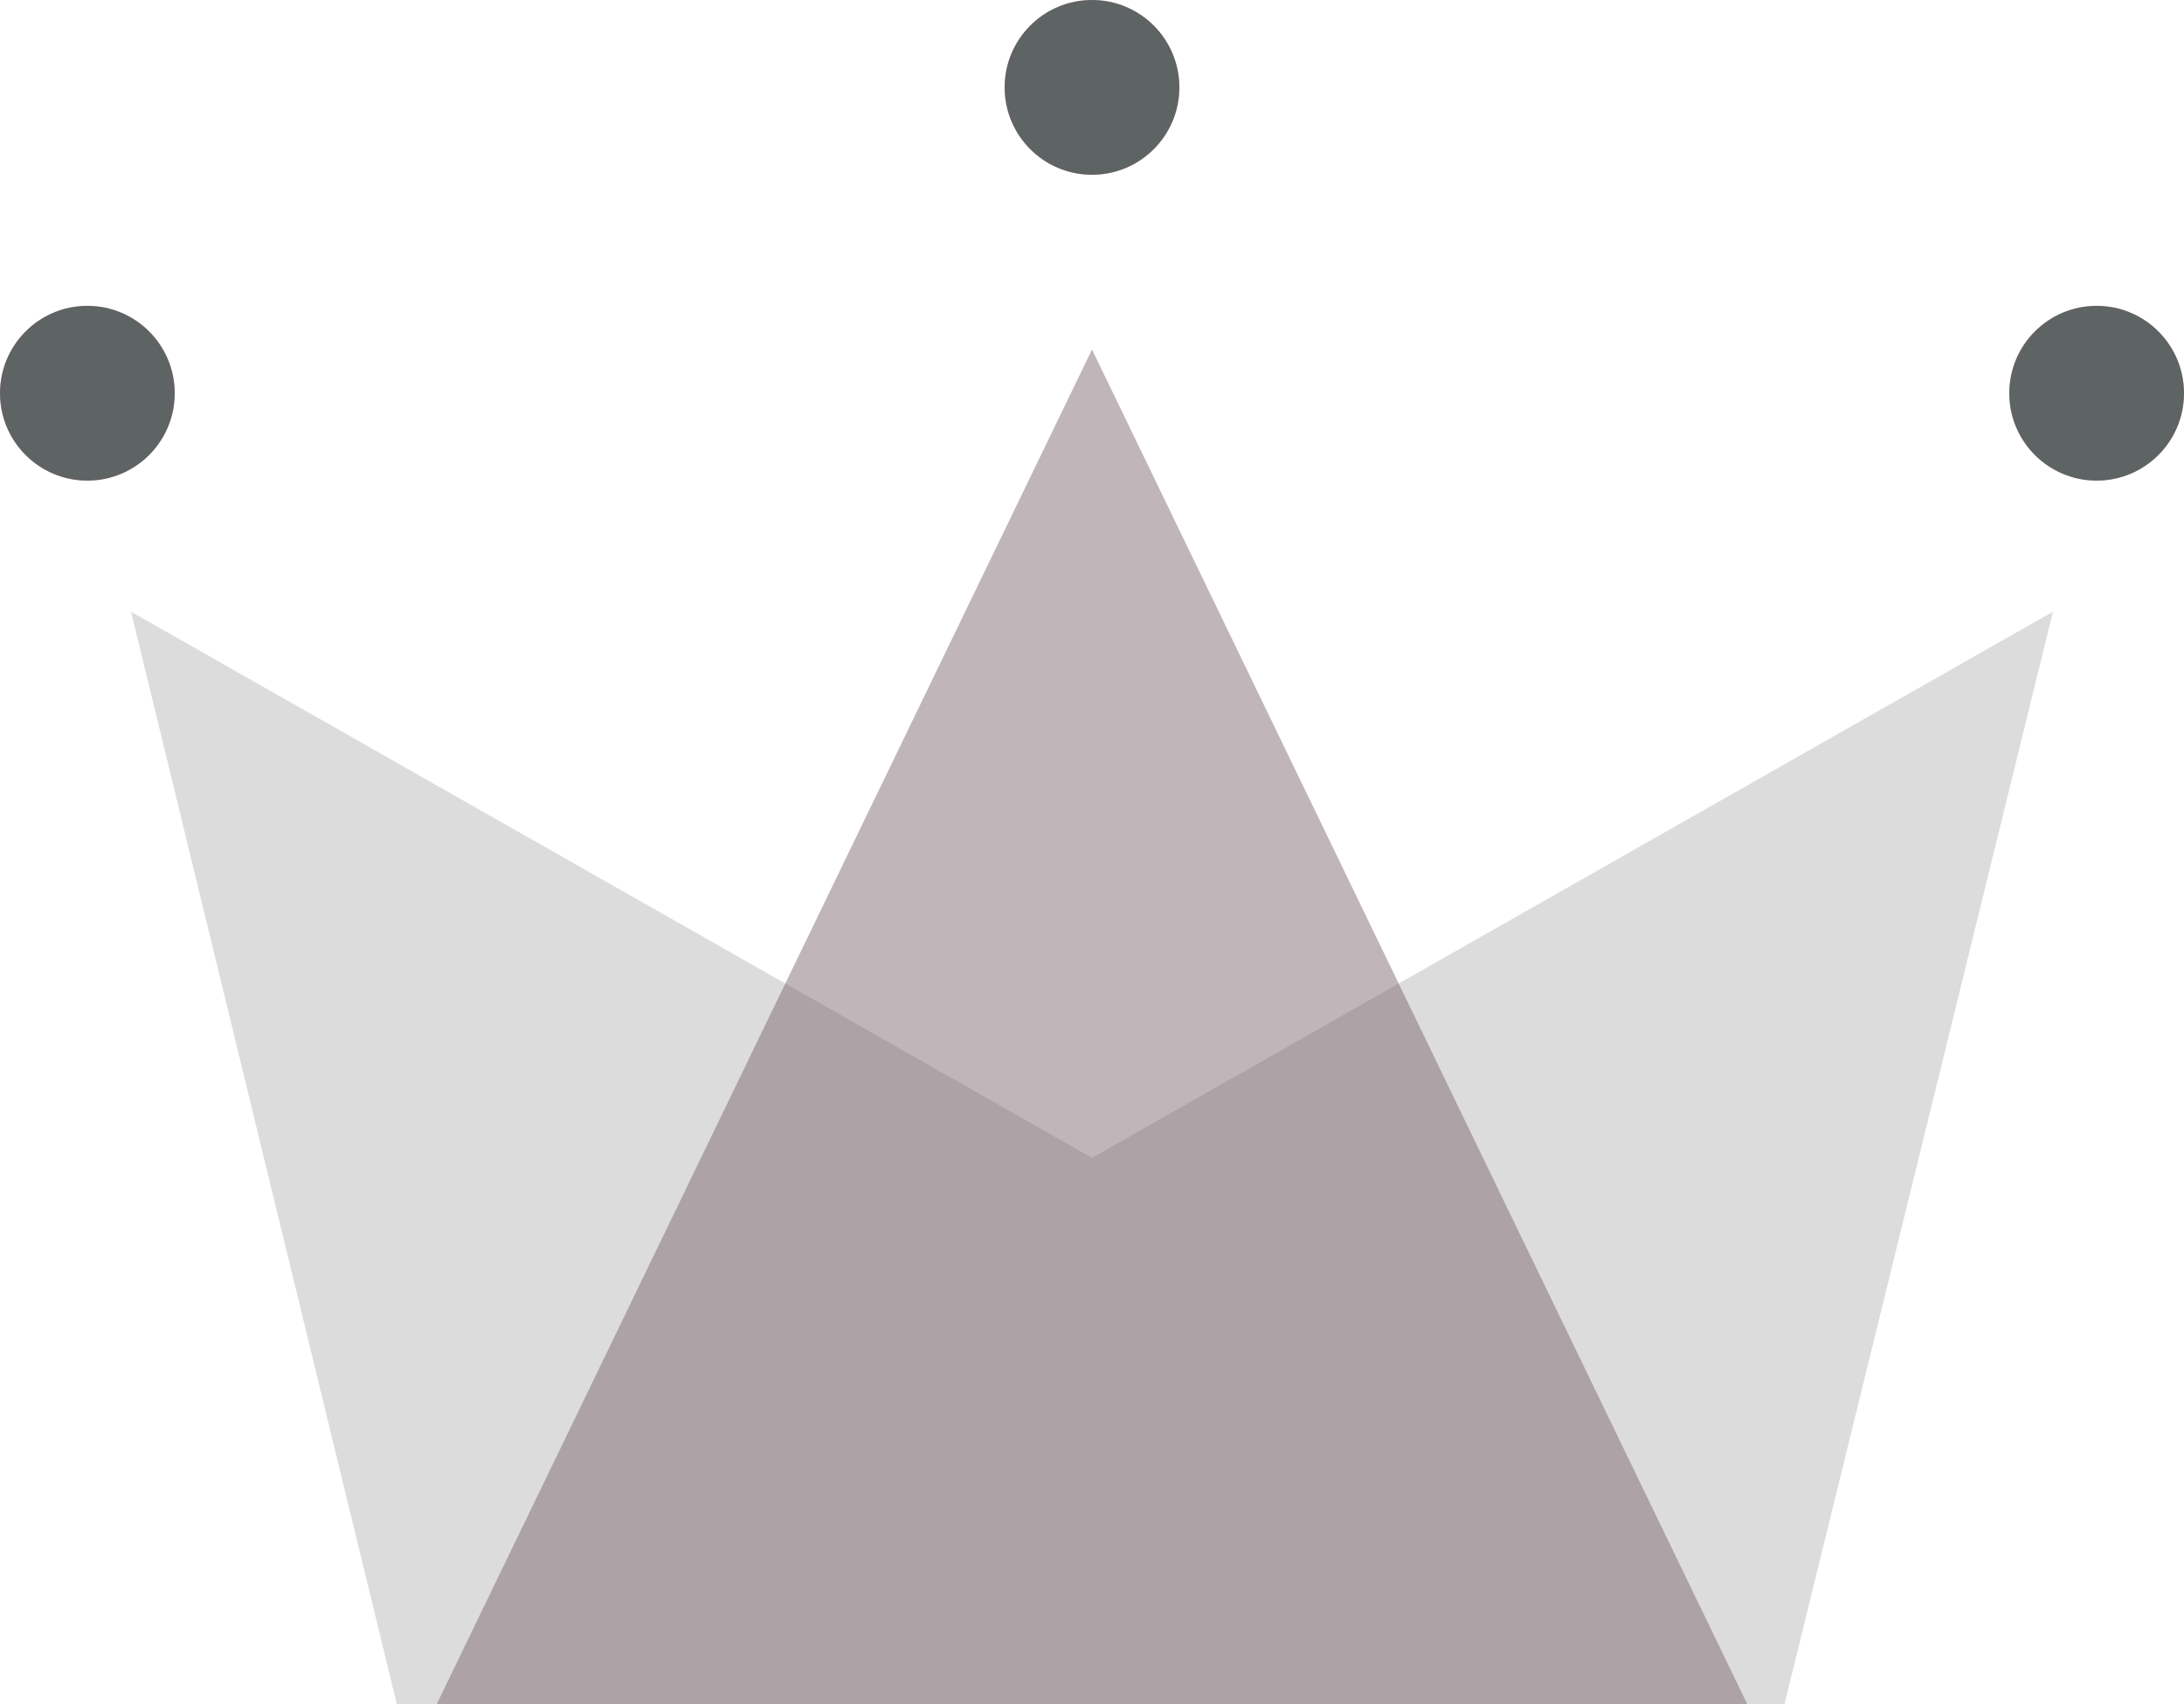
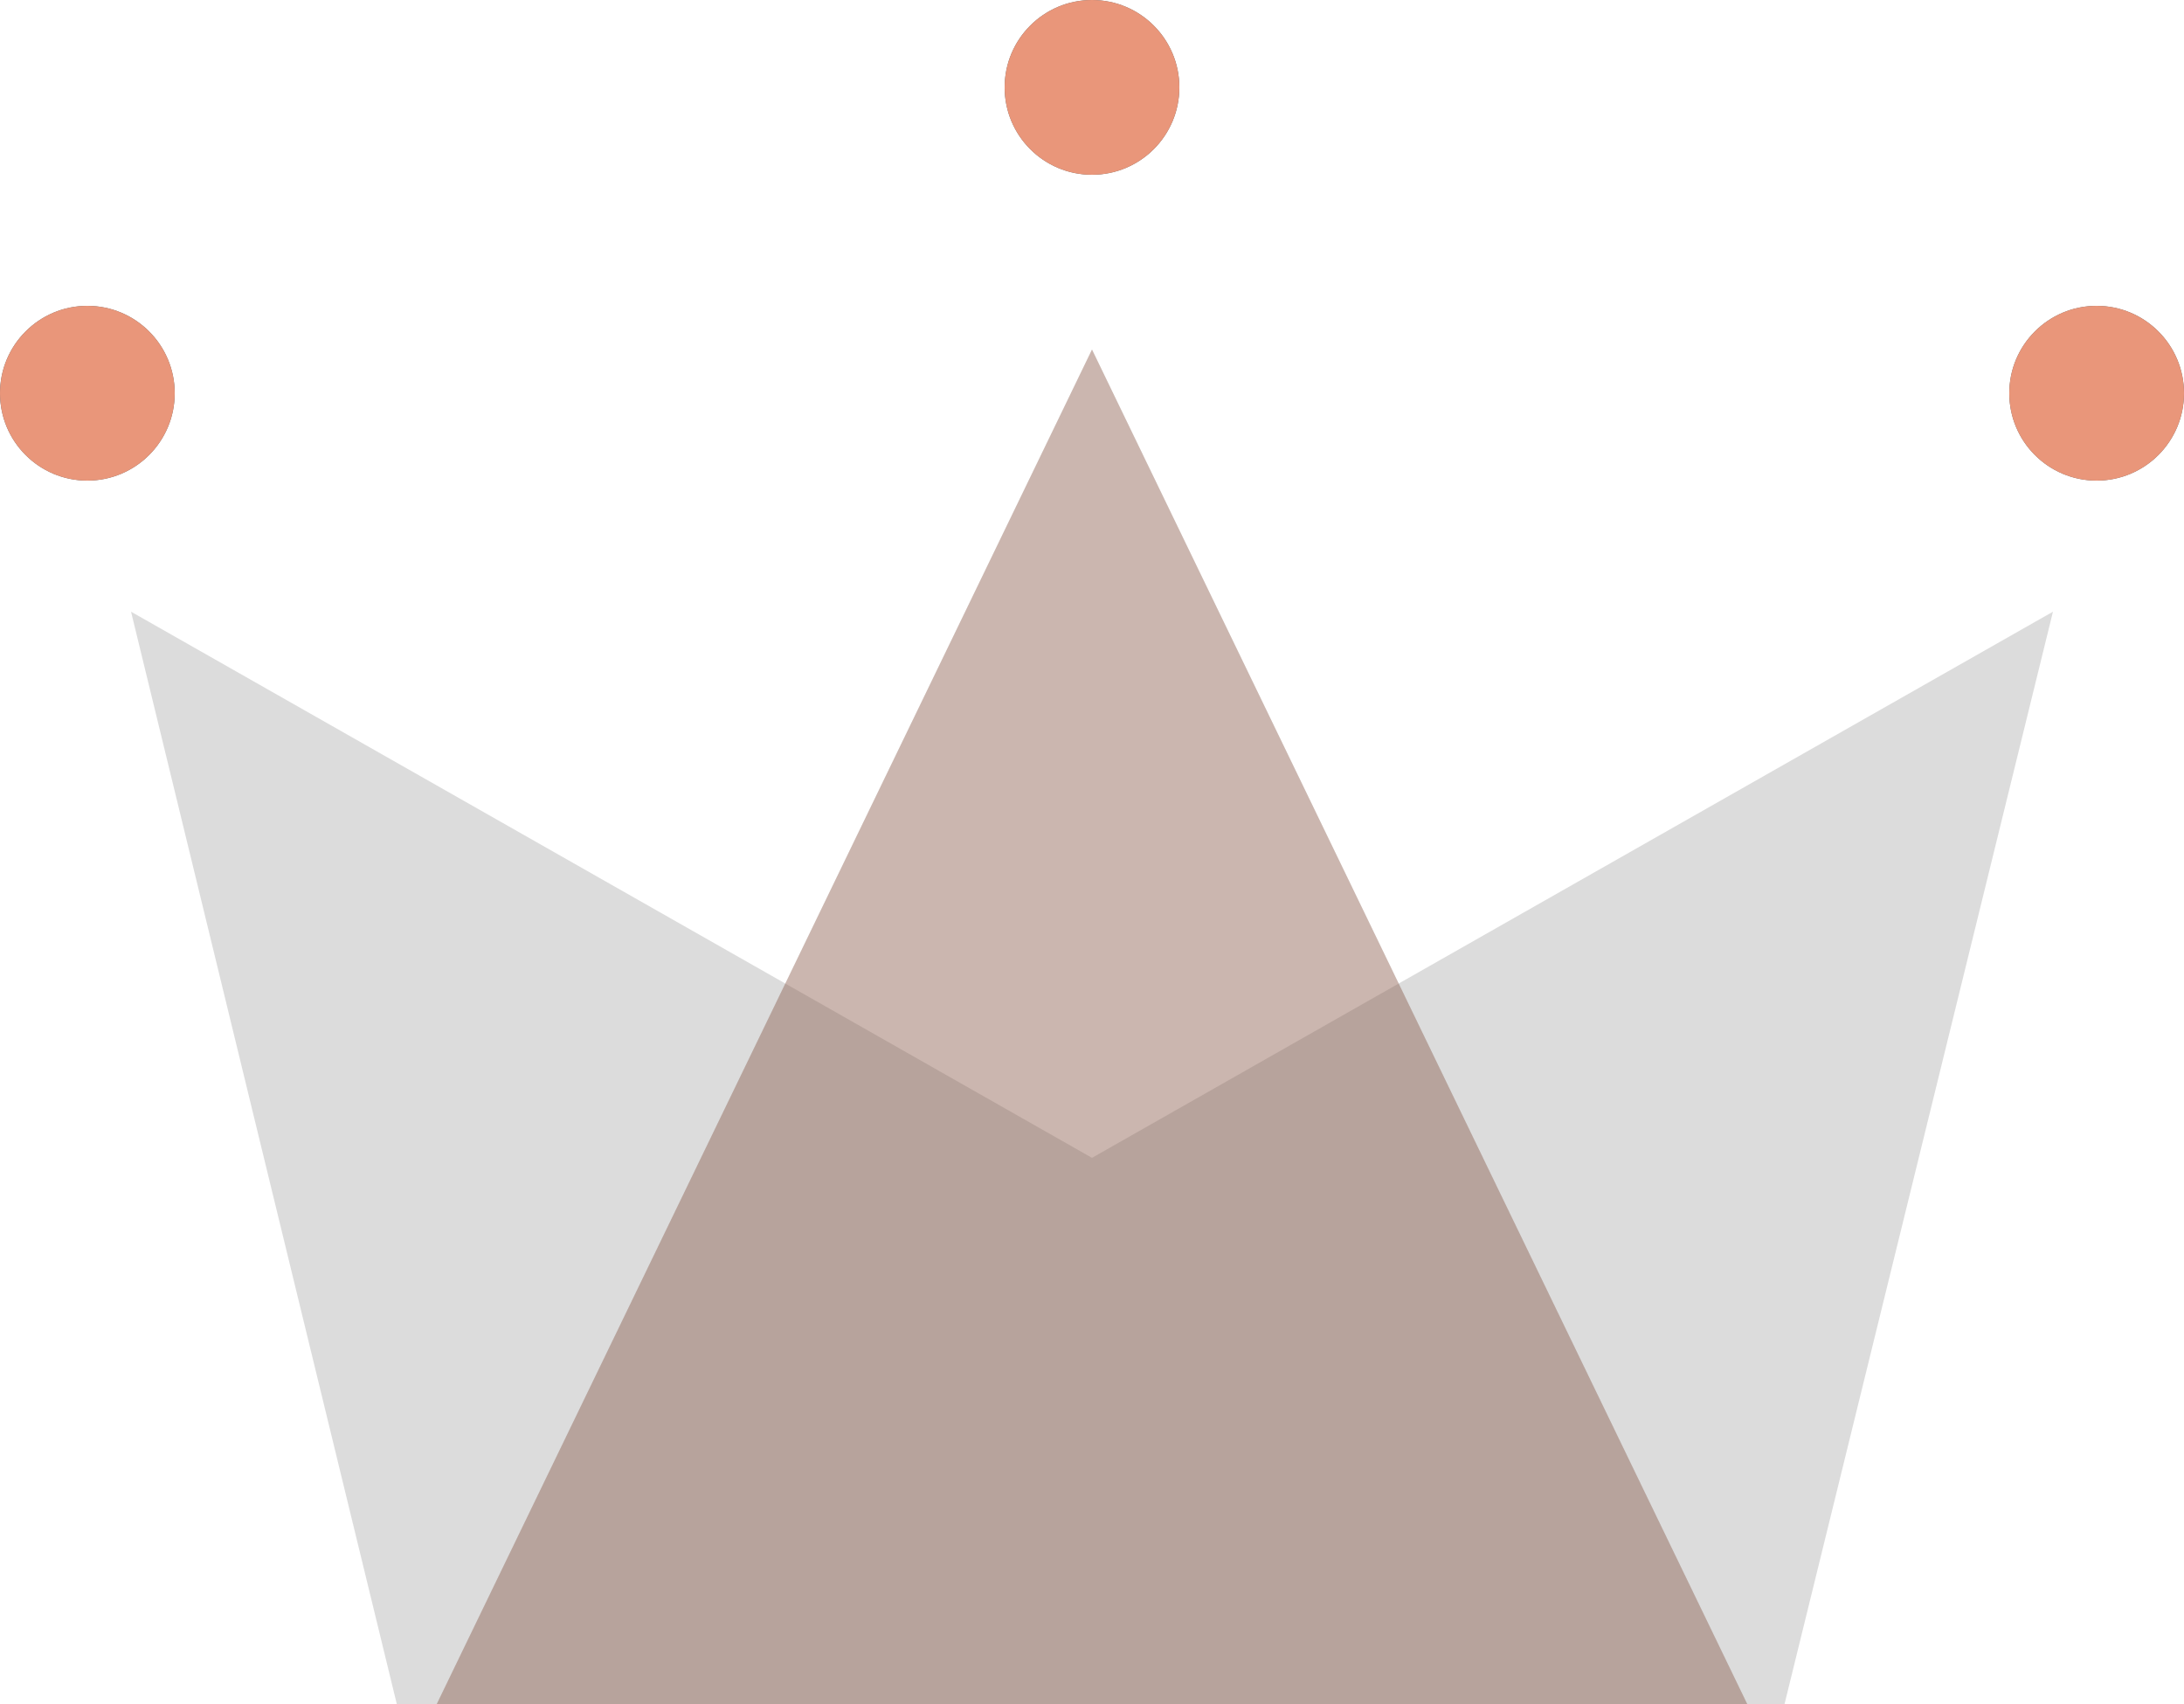
<svg xmlns="http://www.w3.org/2000/svg" width="50px" height="39px" viewBox="0 0 50 39" version="1.1">
  <g id="WiP" stroke="none" stroke-width="1" fill="none" fill-rule="evenodd">
    <g id="Artboard" transform="translate(-90, -38)">
      <g id="Group" transform="translate(90, 38)">
        <polygon id="Rectangle" fill="gainsboro" points="3 14 25 26.5 47 14 40.855 39 9.084 39" />
-         <polygon id="Triangle" fill-opacity="0.263" fill="pink" points="25 8 40 39 10 39" />
        <polygon id="Triangle-1" fill-opacity="0.263" fill="#101A1A" points="25 8 40 39 10 39" />
-         <circle id="Oval" fill="pink" cx="2" cy="9" r="2" />
+         <polygon id="Triangle" fill-opacity="0.263" fill="darksalmon" points="25 8 40 39 10 39" />
        <circle id="Oval-1" fill="#5E6363" cx="2" cy="9" r="2" />
-         <circle id="Oval" fill="pink" cx="25" cy="2" r="2" />
+         <circle id="Oval" fill="darksalmon" cx="2" cy="9" r="2" />
        <circle id="Oval-2" fill="#5E6363" cx="25" cy="2" r="2" />
-         <circle id="Oval" fill="pink" cx="48" cy="9" r="2" />
+         <circle id="Oval" fill="darksalmon" cx="25" cy="2" r="2" />
        <circle id="Oval-3" fill="#5E6363" cx="48" cy="9" r="2" />
+         <circle id="Oval" fill="darksalmon" cx="48" cy="9" r="2" />
      </g>
    </g>
  </g>
</svg>
